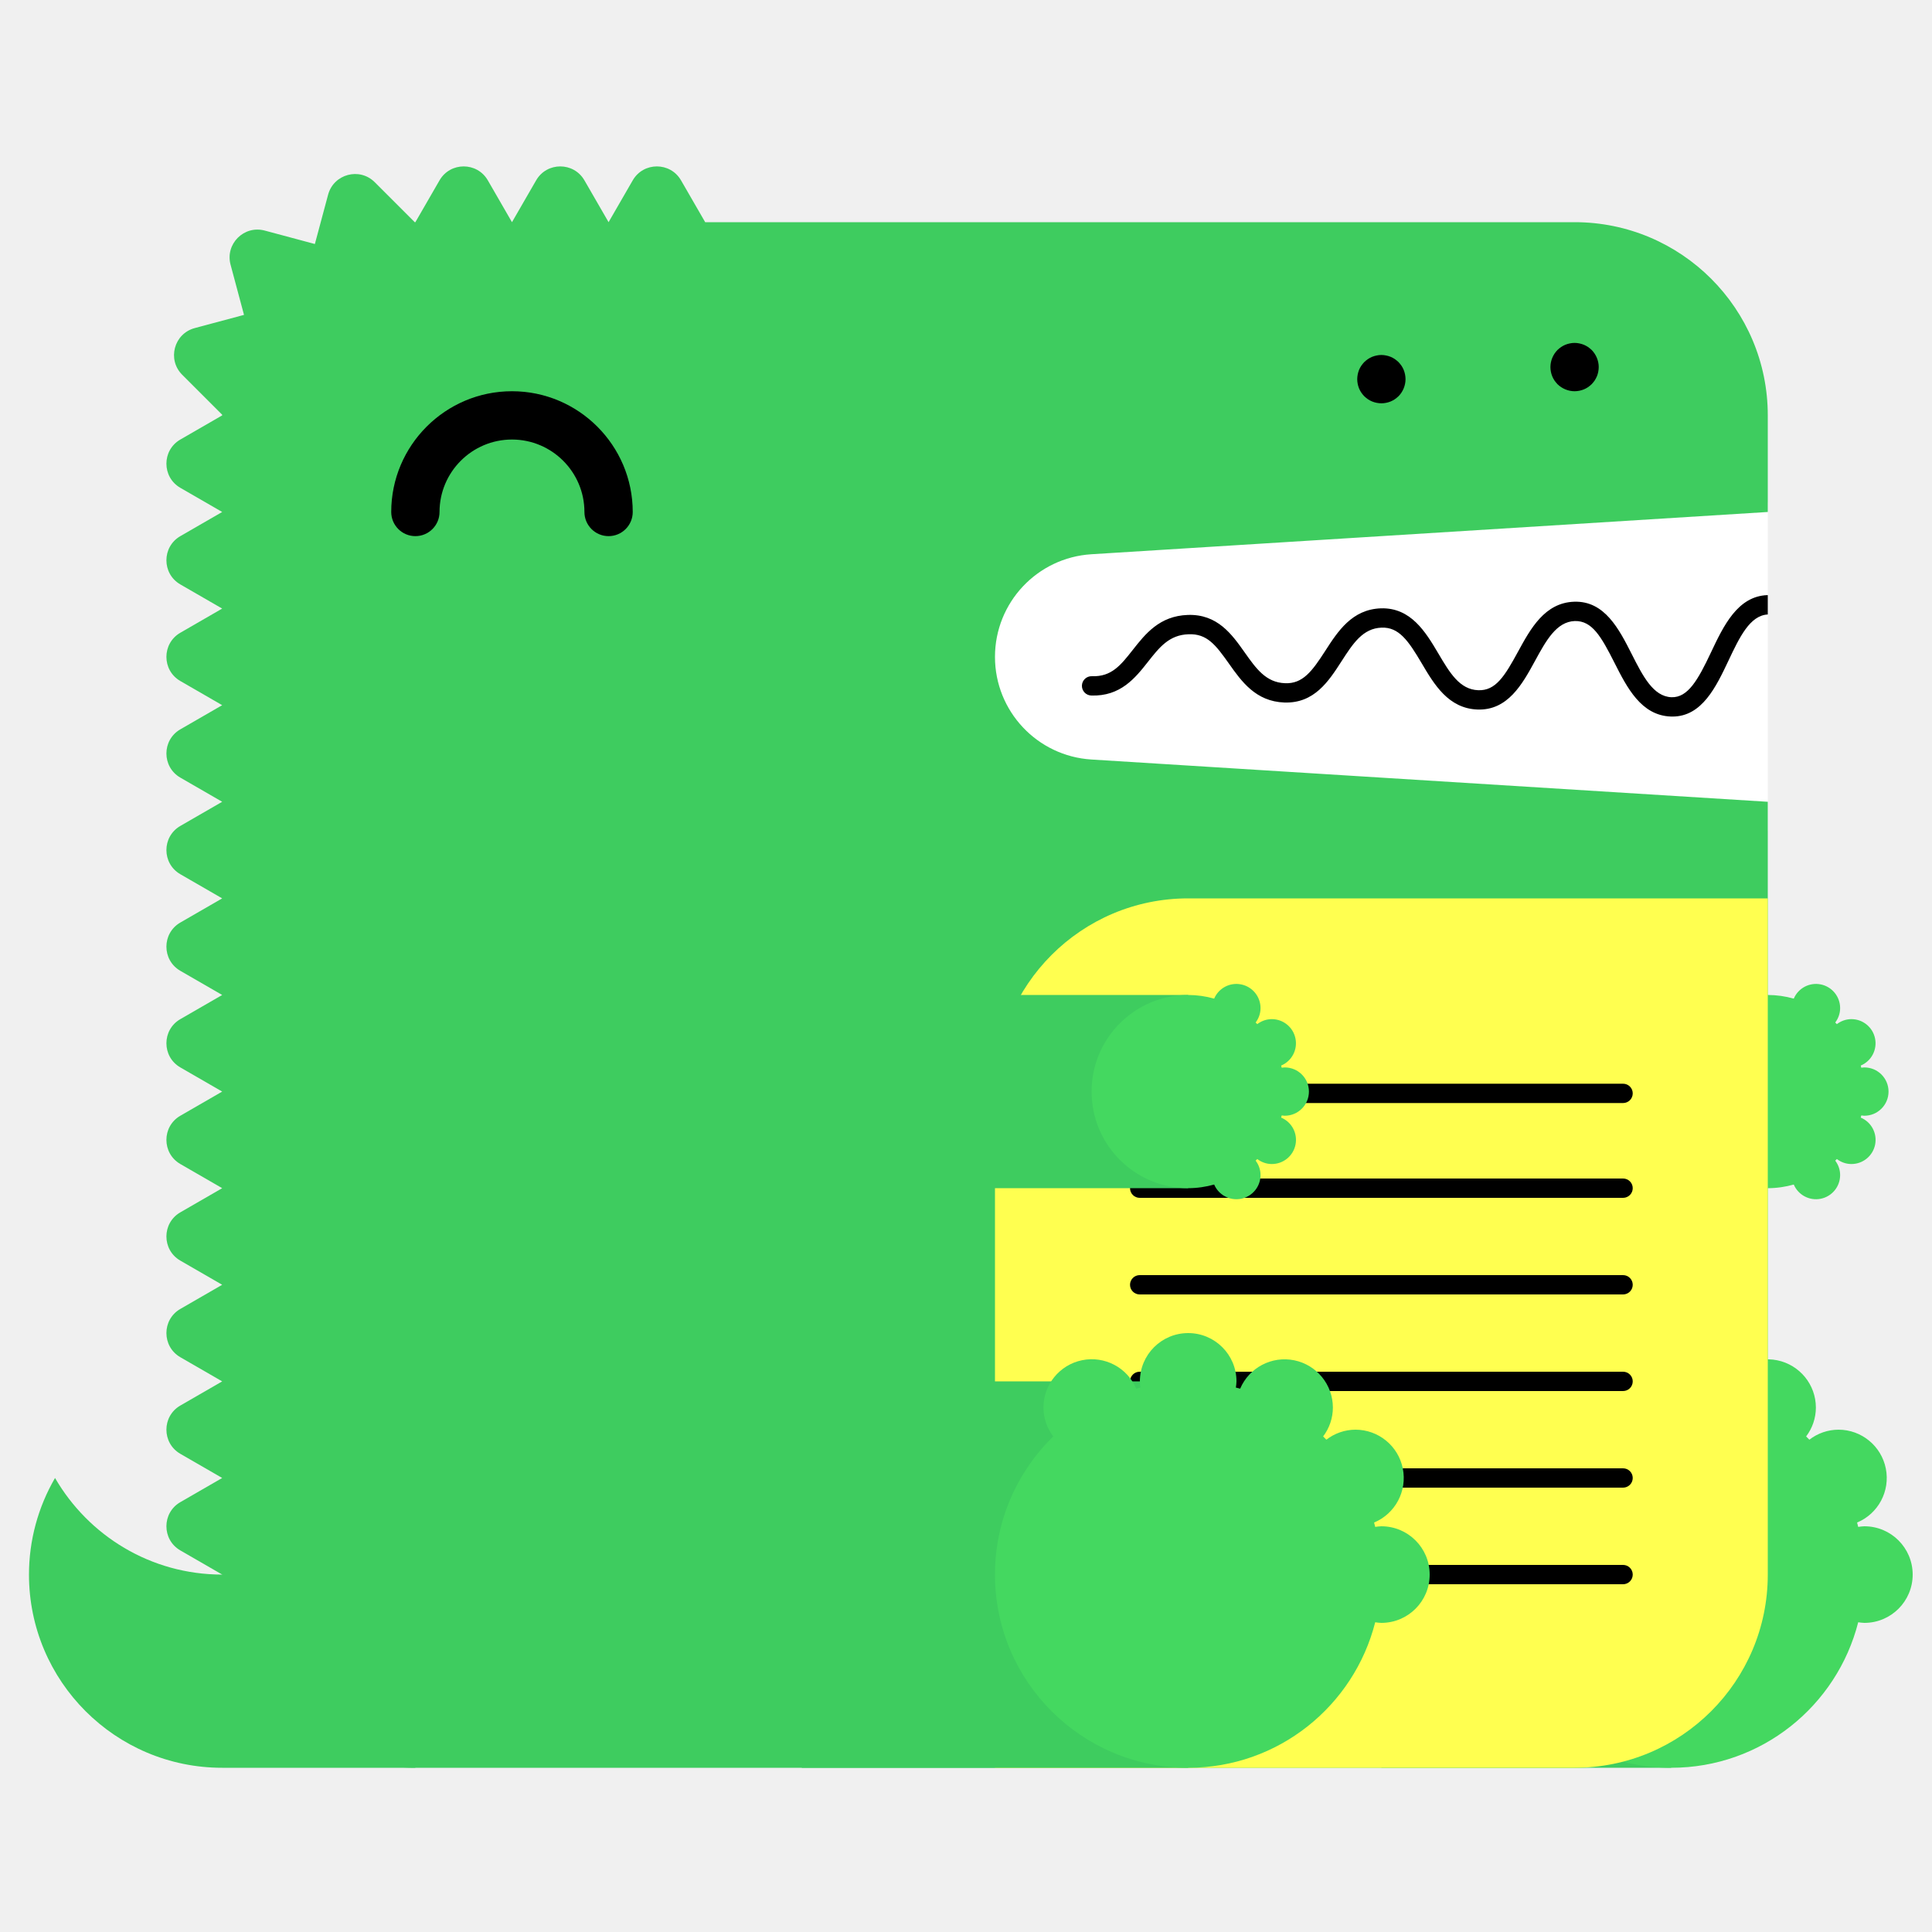
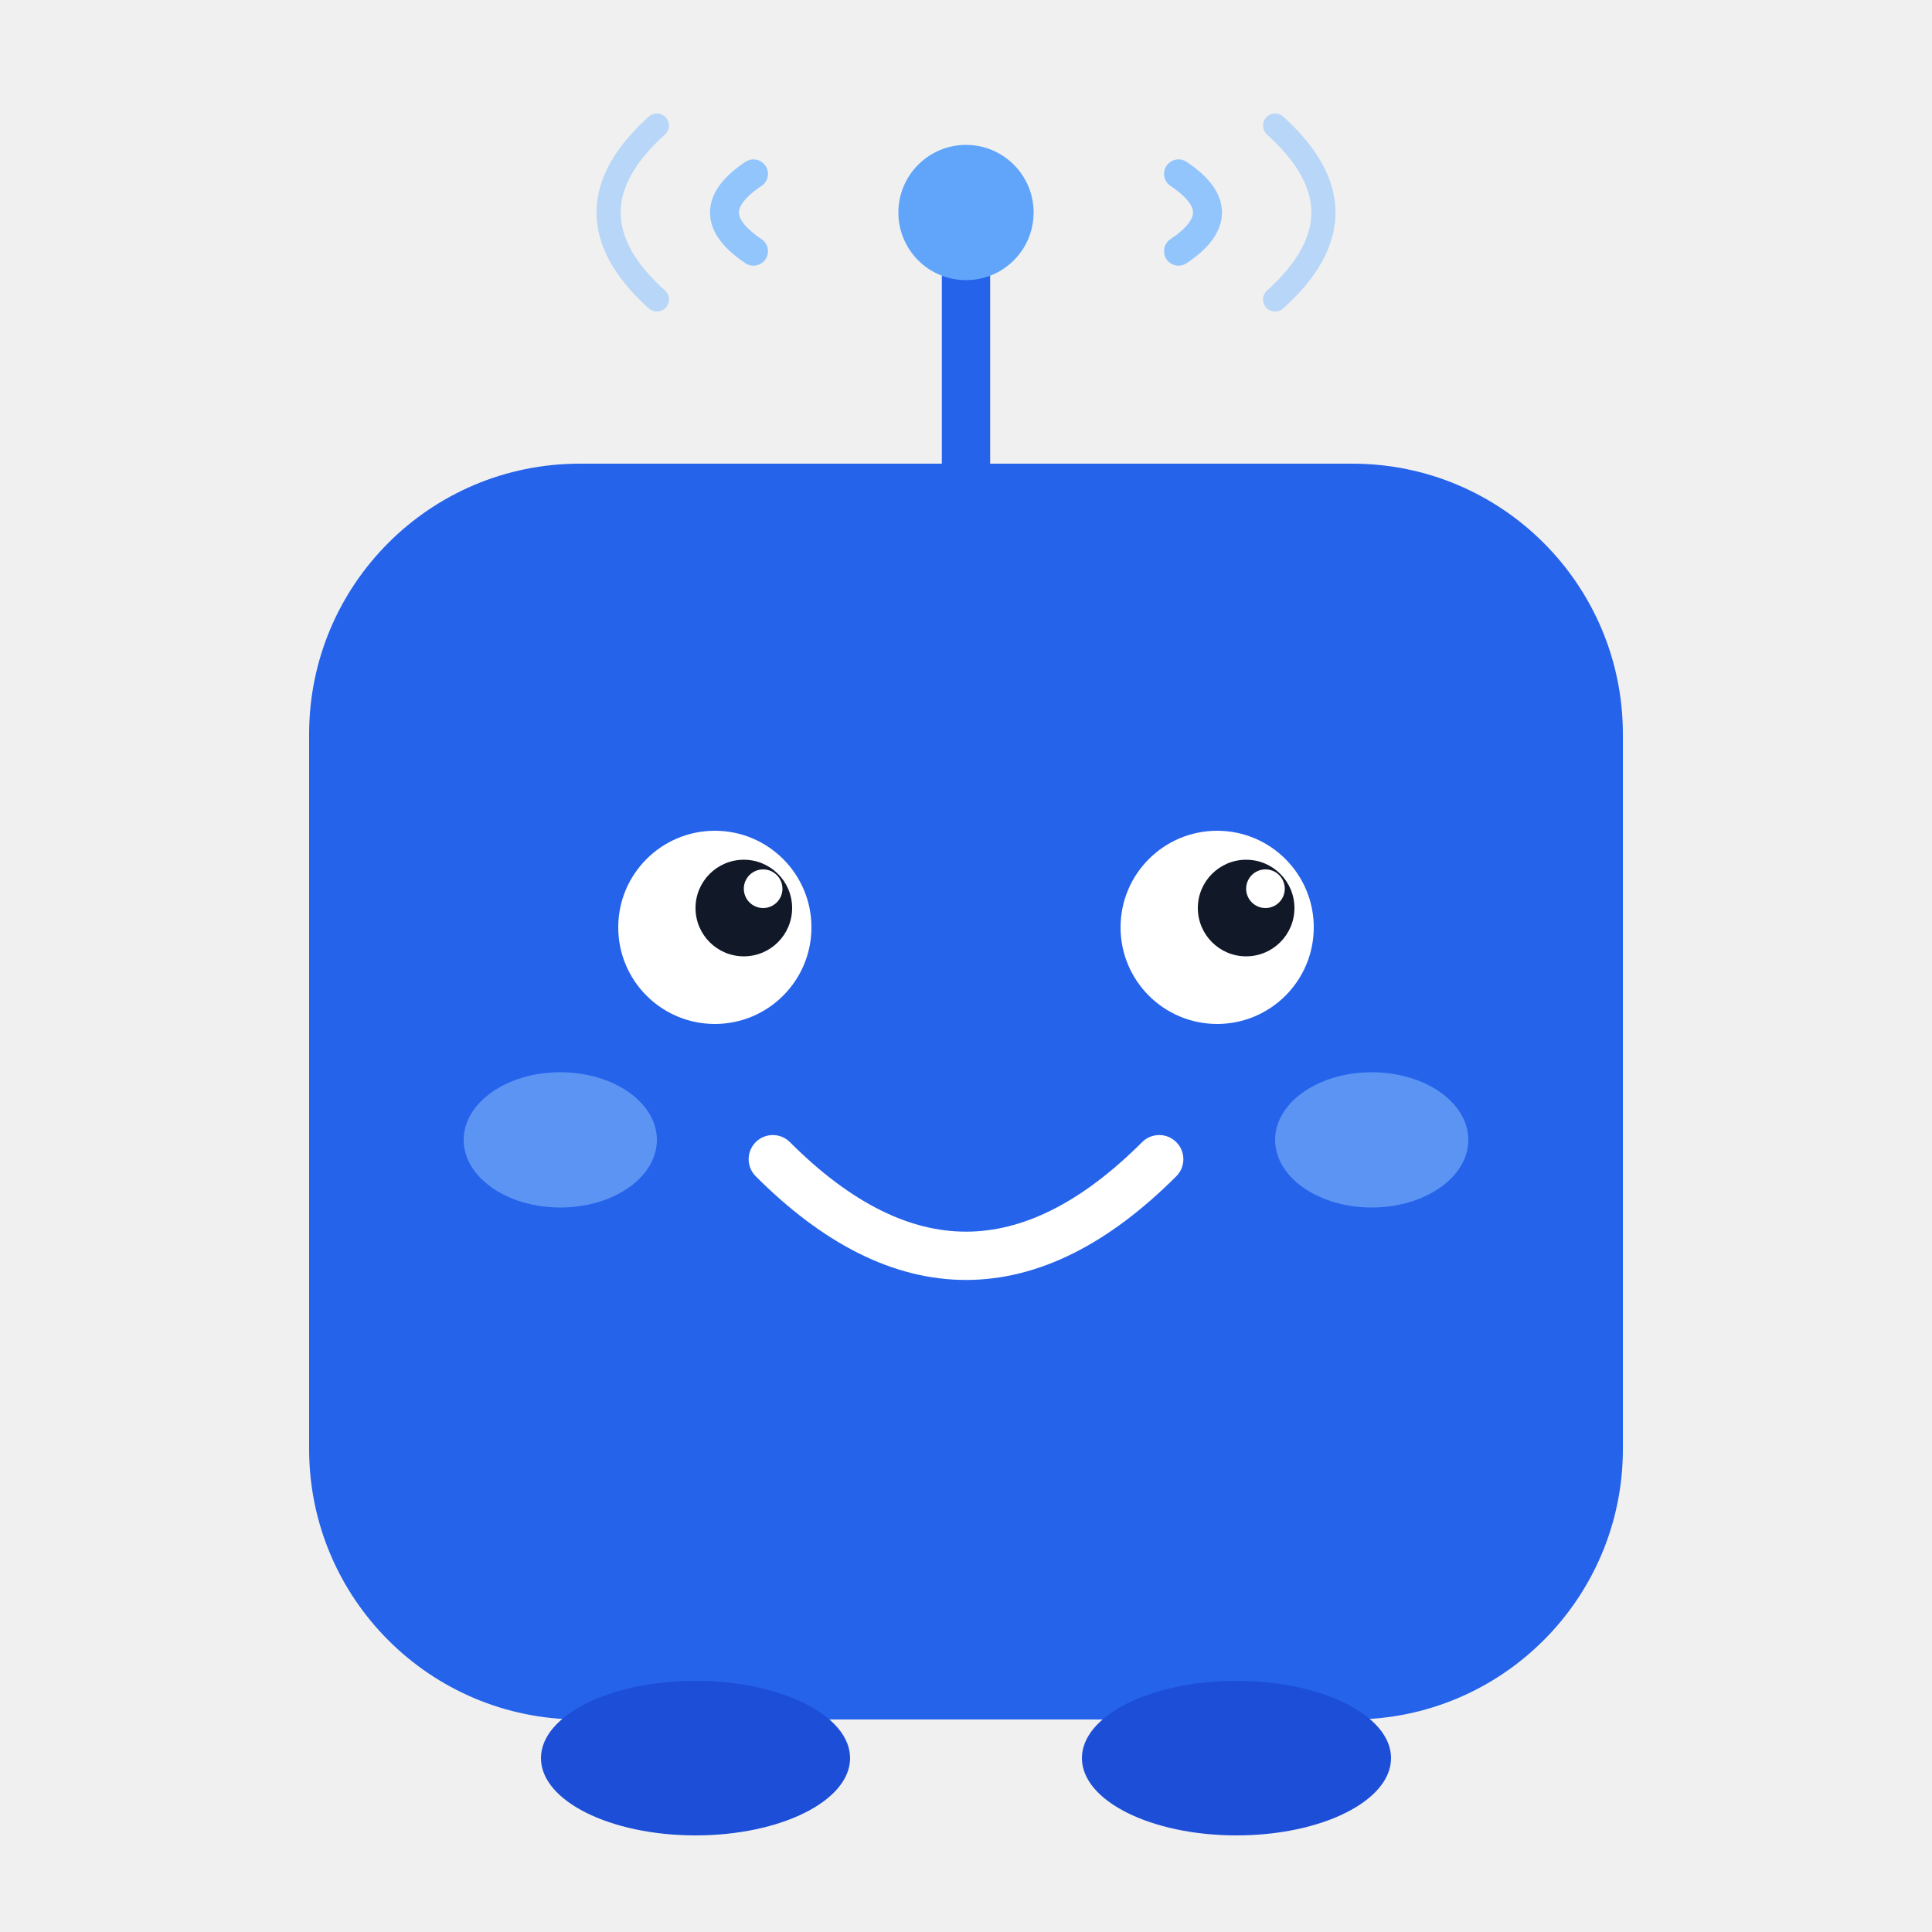
<svg xmlns="http://www.w3.org/2000/svg" width="200" height="200" viewBox="0 0 200 200">
-   <g fill="none" fill-rule="evenodd">
-     <path fill="#FFF" d="M99 52h84v34H99z" />
-     <path d="M23 163c-7.398 0-13.843-4.027-17.303-10A19.886 19.886 0 0 0 3 163c0 11.046 8.954 20 20 20h20v-20H23z" fill="#3ECC5F" />
-     <path d="M112.98 57.376L183 53V43c0-11.046-8.954-20-20-20H73l-2.5-4.33c-1.112-1.925-3.889-1.925-5 0L63 23l-2.5-4.33c-1.111-1.925-3.889-1.925-5 0L53 23l-2.5-4.33c-1.111-1.925-3.889-1.925-5 0L43 23c-.022 0-.042.003-.065.003l-4.142-4.141c-1.57-1.571-4.252-.853-4.828 1.294l-1.369 5.104-5.192-1.392c-2.148-.575-4.111 1.389-3.535 3.536l1.39 5.193-5.102 1.367c-2.148.576-2.867 3.259-1.296 4.83l4.142 4.142c0 .021-.003.042-.003.064l-4.33 2.5c-1.925 1.111-1.925 3.889 0 5L23 53l-4.33 2.5c-1.925 1.111-1.925 3.889 0 5L23 63l-4.33 2.5c-1.925 1.111-1.925 3.889 0 5L23 73l-4.33 2.5c-1.925 1.111-1.925 3.889 0 5L23 83l-4.33 2.5c-1.925 1.111-1.925 3.889 0 5L23 93l-4.33 2.5c-1.925 1.111-1.925 3.889 0 5L23 103l-4.33 2.5c-1.925 1.111-1.925 3.889 0 5L23 113l-4.33 2.5c-1.925 1.111-1.925 3.889 0 5L23 123l-4.33 2.5c-1.925 1.111-1.925 3.889 0 5L23 133l-4.33 2.5c-1.925 1.111-1.925 3.889 0 5L23 143l-4.33 2.5c-1.925 1.111-1.925 3.889 0 5L23 153l-4.33 2.5c-1.925 1.111-1.925 3.889 0 5L23 163c0 11.046 8.954 20 20 20h120c11.046 0 20-8.954 20-20V83l-70.02-4.376A10.645 10.645 0 0 1 103 68c0-5.621 4.37-10.273 9.98-10.624" fill="#3ECC5F" />
-     <path fill="#3ECC5F" d="M143 183h30v-40h-30z" />
-     <path d="M193 158c-.219 0-.428.037-.639.064-.038-.15-.074-.301-.116-.451A5 5 0 0 0 190.32 148a4.96 4.96 0 0 0-3.016 1.036 26.531 26.531 0 0 0-.335-.336 4.955 4.955 0 0 0 1.011-2.987 5 5 0 0 0-9.599-1.959c-.148-.042-.297-.077-.445-.115.027-.211.064-.42.064-.639a5 5 0 0 0-5-5 5 5 0 0 0-5 5c0 .219.037.428.064.639-.148.038-.297.073-.445.115a4.998 4.998 0 0 0-9.599 1.959c0 1.125.384 2.151 1.011 2.987-3.717 3.632-6.031 8.693-6.031 14.3 0 11.046 8.954 20 20 20 9.339 0 17.16-6.41 19.361-15.064.211.027.42.064.639.064a5 5 0 0 0 5-5 5 5 0 0 0-5-5" fill="#44D860" />
-     <path fill="#3ECC5F" d="M153 123h30v-20h-30z" />
-     <path d="M193 115.5a2.5 2.5 0 1 0 0-5c-.109 0-.214.019-.319.032-.02-.075-.037-.15-.058-.225a2.501 2.501 0 0 0-.963-4.807c-.569 0-1.088.197-1.508.518a6.653 6.653 0 0 0-.168-.168c.314-.417.506-.931.506-1.494a2.5 2.5 0 0 0-4.8-.979A9.987 9.987 0 0 0 183 103c-5.522 0-10 4.478-10 10s4.478 10 10 10c.934 0 1.833-.138 2.69-.377a2.5 2.5 0 0 0 4.8-.979c0-.563-.192-1.077-.506-1.494.057-.055.113-.111.168-.168.42.321.939.518 1.508.518a2.5 2.5 0 0 0 .963-4.807c.021-.074.038-.15.058-.225.105.013.21.032.319.032" fill="#44D860" />
-     <path d="M63 55.5a2.5 2.5 0 0 1-2.5-2.5c0-4.136-3.364-7.5-7.5-7.5s-7.5 3.364-7.5 7.5a2.5 2.5 0 1 1-5 0c0-6.893 5.607-12.5 12.5-12.5S65.5 46.107 65.5 53a2.5 2.5 0 0 1-2.5 2.5" fill="#000" />
-     <path d="M103 183h60c11.046 0 20-8.954 20-20V93h-60c-11.046 0-20 8.954-20 20v70z" fill="#FFFF50" />
-     <path d="M168.02 124h-50.04a1 1 0 1 1 0-2h50.04a1 1 0 1 1 0 2m0 20h-50.04a1 1 0 1 1 0-2h50.04a1 1 0 1 1 0 2m0 20h-50.04a1 1 0 1 1 0-2h50.04a1 1 0 1 1 0 2m0-49.814h-50.04a1 1 0 1 1 0-2h50.04a1 1 0 1 1 0 2m0 19.814h-50.04a1 1 0 1 1 0-2h50.04a1 1 0 1 1 0 2m0 20h-50.04a1 1 0 1 1 0-2h50.04a1 1 0 1 1 0 2M183 61.611c-.012 0-.022-.006-.034-.005-3.09.105-4.552 3.196-5.842 5.923-1.346 2.85-2.387 4.703-4.093 4.647-1.889-.068-2.969-2.202-4.113-4.46-1.314-2.594-2.814-5.536-5.963-5.426-3.046.104-4.513 2.794-5.807 5.167-1.377 2.528-2.314 4.065-4.121 3.994-1.927-.07-2.951-1.805-4.136-3.813-1.321-2.236-2.848-4.75-5.936-4.664-2.994.103-4.465 2.385-5.763 4.4-1.373 2.13-2.335 3.428-4.165 3.351-1.973-.07-2.992-1.51-4.171-3.177-1.324-1.873-2.816-3.993-5.895-3.89-2.928.1-4.399 1.97-5.696 3.618-1.232 1.564-2.194 2.802-4.229 2.724a1 1 0 0 0-.072 2c3.017.101 4.545-1.8 5.872-3.487 1.177-1.496 2.193-2.787 4.193-2.855 1.926-.082 2.829 1.115 4.195 3.045 1.297 1.834 2.769 3.914 5.731 4.021 3.103.104 4.596-2.215 5.918-4.267 1.182-1.834 2.202-3.417 4.15-3.484 1.793-.067 2.769 1.35 4.145 3.681 1.297 2.197 2.766 4.686 5.787 4.796 3.125.108 4.634-2.62 5.949-5.035 1.139-2.088 2.214-4.06 4.119-4.126 1.793-.042 2.728 1.595 4.111 4.33 1.292 2.553 2.757 5.445 5.825 5.556l.169.003c3.064 0 4.518-3.075 5.805-5.794 1.139-2.41 2.217-4.68 4.067-4.773v-2z" fill="#000" />
-     <path fill="#3ECC5F" d="M83 183h40v-40H83z" />
-     <path d="M143 158c-.219 0-.428.037-.639.064-.038-.15-.074-.301-.116-.451A5 5 0 0 0 140.32 148a4.96 4.96 0 0 0-3.016 1.036 26.531 26.531 0 0 0-.335-.336 4.955 4.955 0 0 0 1.011-2.987 5 5 0 0 0-9.599-1.959c-.148-.042-.297-.077-.445-.115.027-.211.064-.42.064-.639a5 5 0 0 0-5-5 5 5 0 0 0-5 5c0 .219.037.428.064.639-.148.038-.297.073-.445.115a4.998 4.998 0 0 0-9.599 1.959c0 1.125.384 2.151 1.011 2.987-3.717 3.632-6.031 8.693-6.031 14.3 0 11.046 8.954 20 20 20 9.339 0 17.16-6.41 19.361-15.064.211.027.42.064.639.064a5 5 0 0 0 5-5 5 5 0 0 0-5-5" fill="#44D860" />
-     <path fill="#3ECC5F" d="M83 123h40v-20H83z" />
-     <path d="M133 115.5a2.5 2.5 0 1 0 0-5c-.109 0-.214.019-.319.032-.02-.075-.037-.15-.058-.225a2.501 2.501 0 0 0-.963-4.807c-.569 0-1.088.197-1.508.518a6.653 6.653 0 0 0-.168-.168c.314-.417.506-.931.506-1.494a2.5 2.5 0 0 0-4.8-.979A9.987 9.987 0 0 0 123 103c-5.522 0-10 4.478-10 10s4.478 10 10 10c.934 0 1.833-.138 2.69-.377a2.5 2.5 0 0 0 4.8-.979c0-.563-.192-1.077-.506-1.494.057-.055.113-.111.168-.168.42.321.939.518 1.508.518a2.5 2.5 0 0 0 .963-4.807c.021-.074.038-.15.058-.225.105.013.21.032.319.032" fill="#44D860" />
-     <path d="M143 41.75c-.16 0-.33-.02-.49-.05a2.52 2.52 0 0 1-.47-.14c-.15-.06-.29-.14-.431-.23-.13-.09-.259-.2-.38-.31-.109-.12-.219-.24-.309-.38s-.17-.28-.231-.43a2.619 2.619 0 0 1-.189-.96c0-.16.02-.33.05-.49.03-.16.08-.31.139-.47.061-.15.141-.29.231-.43.09-.13.2-.26.309-.38.121-.11.25-.22.38-.31.141-.09.281-.17.431-.23.149-.06.31-.11.47-.14.32-.07.65-.07.98 0 .159.03.32.08.47.14.149.06.29.14.43.23.13.09.259.2.38.31.11.12.22.25.31.38.09.14.17.28.23.43.06.16.11.31.14.47.029.16.05.33.05.49 0 .66-.271 1.31-.73 1.77-.121.11-.25.22-.38.31-.14.09-.281.17-.43.23a2.565 2.565 0 0 1-.96.19m20-1.25c-.66 0-1.3-.27-1.771-.73a3.802 3.802 0 0 1-.309-.38c-.09-.14-.17-.28-.231-.43a2.619 2.619 0 0 1-.189-.96c0-.66.27-1.3.729-1.77.121-.11.25-.22.38-.31.141-.09.281-.17.431-.23.149-.06.31-.11.47-.14.32-.07.66-.07.98 0 .159.03.32.08.47.14.149.06.29.14.43.23.13.09.259.2.38.31.459.47.73 1.11.73 1.77 0 .16-.021.33-.05.49-.03.16-.08.32-.14.47-.07.15-.14.29-.23.43-.09.13-.2.26-.31.38-.121.11-.25.22-.38.31-.14.09-.281.17-.43.23a2.565 2.565 0 0 1-.96.19" fill="#000" />
-   </g>
+   <line x1="100" y1="28" x2="100" y2="48" stroke="#2563eb" stroke-width="5" stroke-linecap="round" />
+   <circle cx="100" cy="22" r="7" fill="#60a5fa" />
+   <path d="M78 18 Q72 22 78 26" stroke="#93c5fd" stroke-width="3" stroke-linecap="round" fill="none" />
+   <path d="M68 13 Q58 22 68 31" stroke="#93c5fd" stroke-width="2.5" stroke-linecap="round" fill="none" opacity="0.6" />
+   <path d="M122 18 Q128 22 122 26" stroke="#93c5fd" stroke-width="3" stroke-linecap="round" fill="none" />
+   <path d="M132 13 Q142 22 132 31" stroke="#93c5fd" stroke-width="2.5" stroke-linecap="round" fill="none" opacity="0.6" />
+   <rect x="32" y="48" width="136" height="130" rx="28" ry="28" fill="#2563eb" />
+   <circle cx="74" cy="96" r="10" fill="#fff" />
+   <circle cx="126" cy="96" r="10" fill="#fff" />
+   <circle cx="77" cy="94" r="5" fill="#111827" />
+   <circle cx="129" cy="94" r="5" fill="#111827" />
+   <circle cx="79" cy="92" r="2" fill="#fff" />
+   <circle cx="131" cy="92" r="2" fill="#fff" />
+   <path d="M80 120 Q100 140 120 120" stroke="#fff" stroke-width="5" stroke-linecap="round" fill="none" />
+   <ellipse cx="58" cy="118" rx="10" ry="7" fill="#93c5fd" opacity="0.5" />
+   <ellipse cx="142" cy="118" rx="10" ry="7" fill="#93c5fd" opacity="0.5" />
+   <ellipse cx="72" cy="182" rx="16" ry="8" fill="#1d4ed8" />
+   <ellipse cx="128" cy="182" rx="16" ry="8" fill="#1d4ed8" />
</svg>
